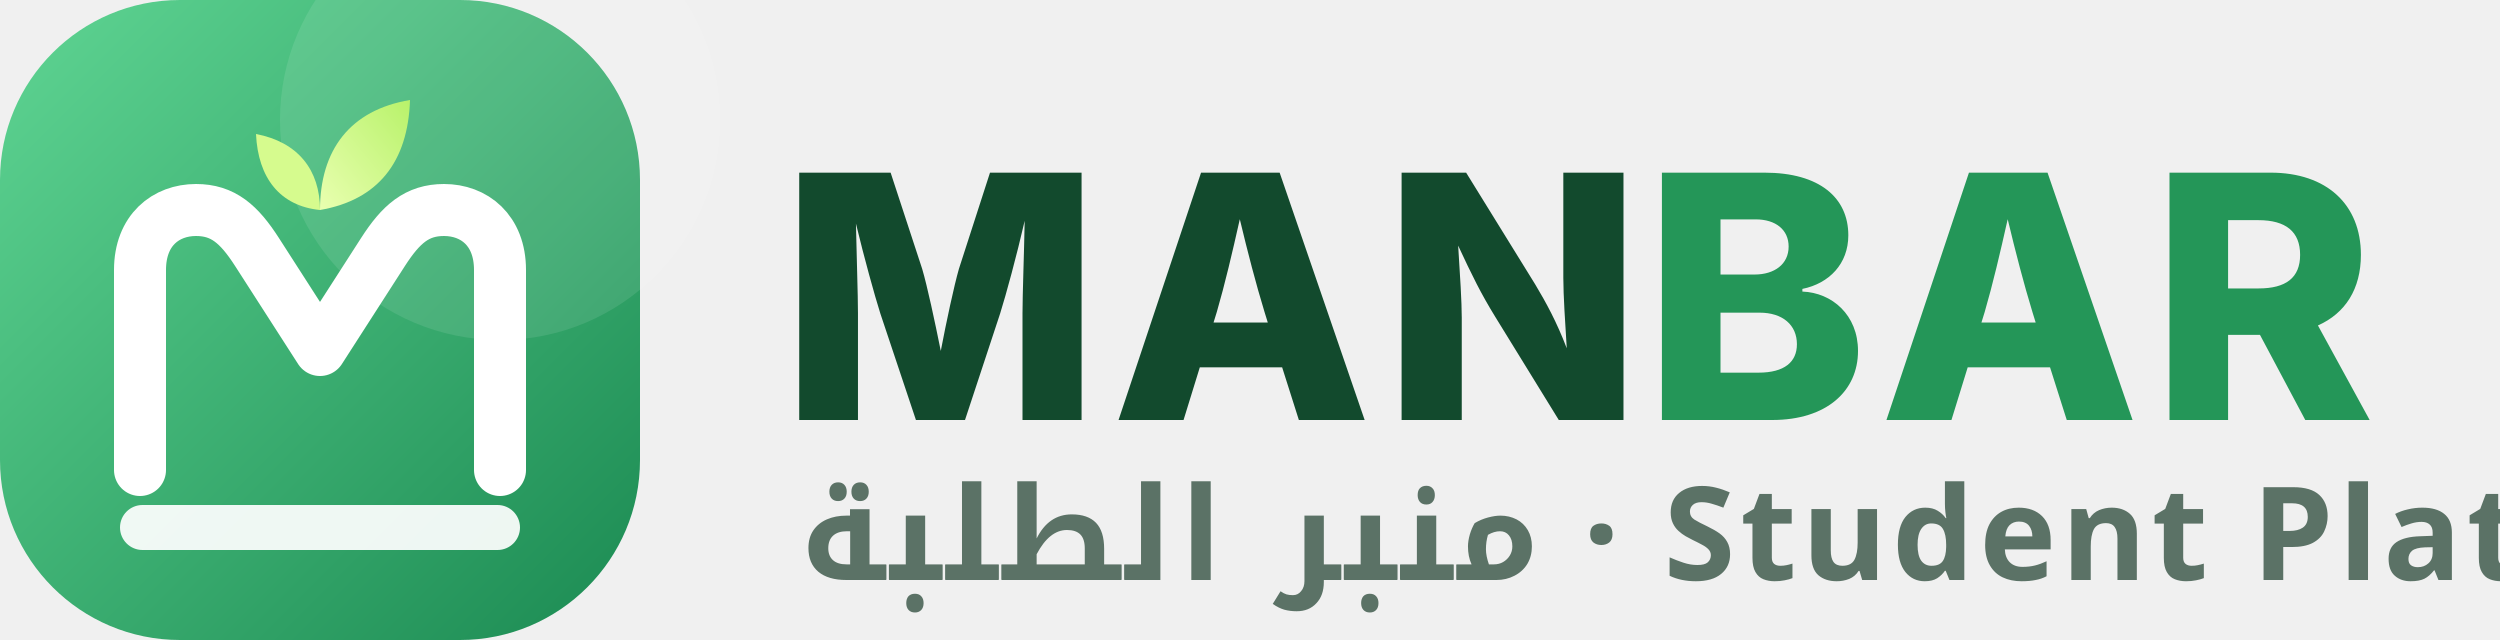
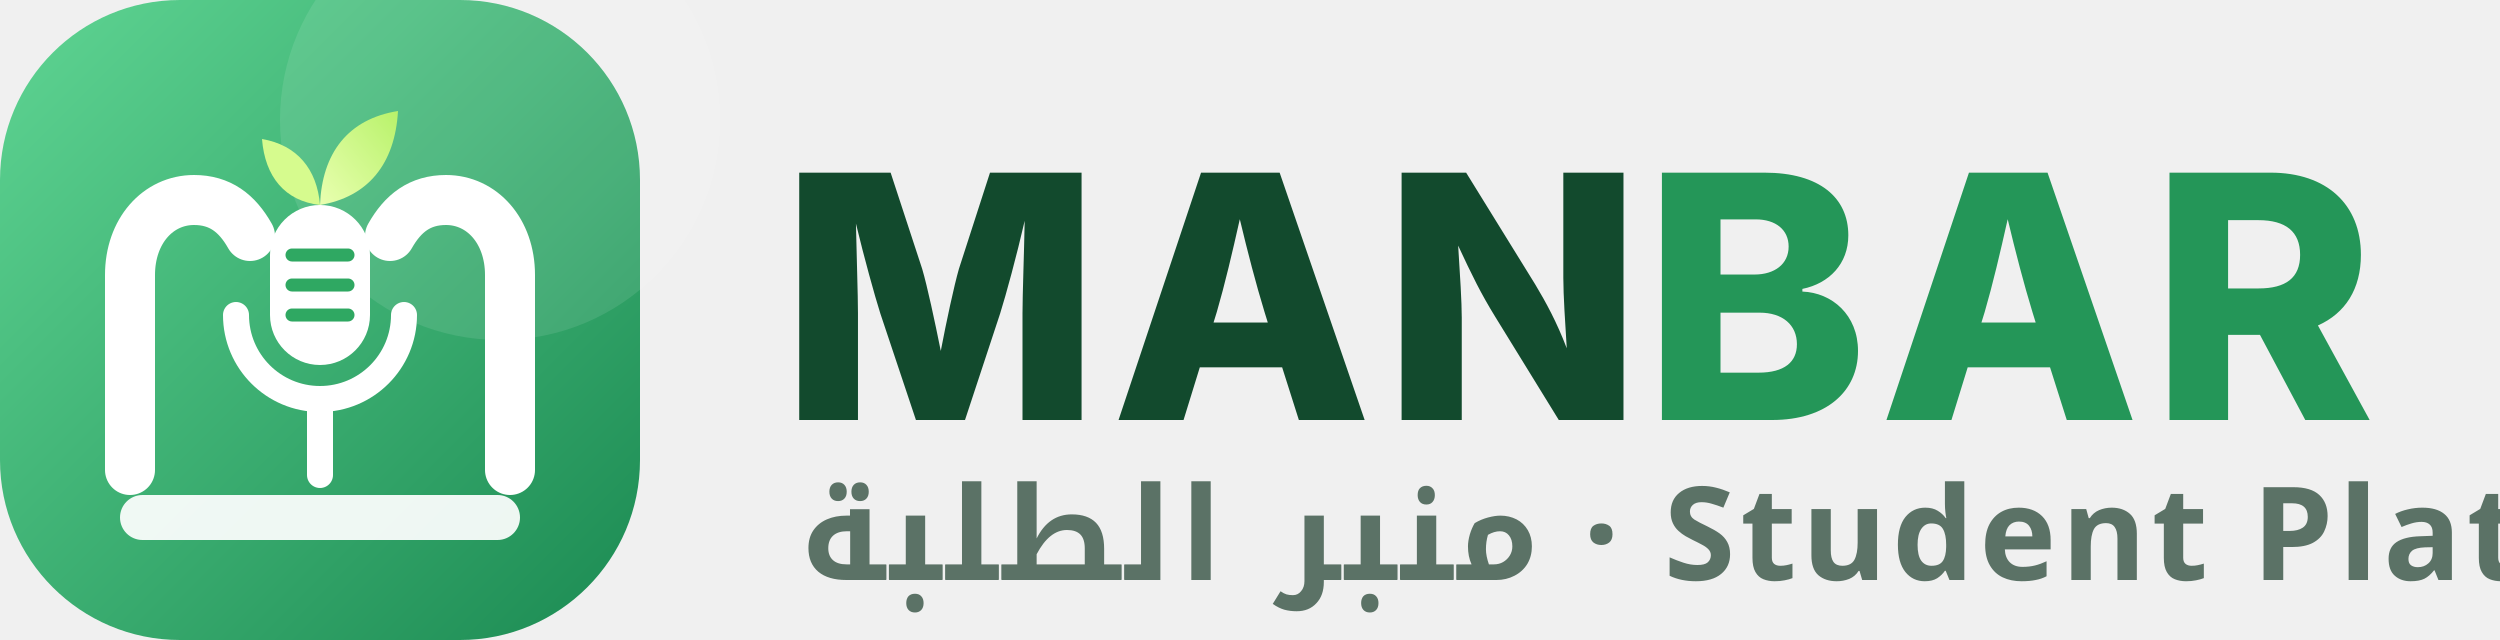
<svg xmlns="http://www.w3.org/2000/svg" viewBox="0 0 250 64" role="img" aria-label="MANBAR - منبر">
  <defs>
-     <linearGradient id="g" x1="0" y1="0" x2="1" y2="1">
+     <linearGradient id="mg" x1="0" y1="0" x2="1" y2="1">
      <stop offset="0" stop-color="#5fd593" />
      <stop offset="1" stop-color="#1b8a52" />
    </linearGradient>
-     <linearGradient id="l" x1="0" y1="1" x2="1" y2="0">
+     <linearGradient id="ml" x1="0" y1="1" x2="1" y2="0">
      <stop offset="0" stop-color="#e9ffb0" />
      <stop offset="1" stop-color="#b8f26a" />
    </linearGradient>
  </defs>
-   <rect width="64" height="64" rx="18" fill="url(#g)" />
+   <rect width="64" height="64" rx="18" fill="url(#mg)" />
  <circle cx="50" cy="12" r="22" fill="#fff" opacity=".10" />
-   <path d="M14 47V27c0-4 2.600-6 5.600-6 2.700 0 4.300 1.400 6.100 4.200L32 35l6.300-9.800c1.800-2.800 3.400-4.200 6.100-4.200 3 0 5.600 2 5.600 6v20" fill="none" stroke="#fff" stroke-width="5.200" stroke-linecap="round" stroke-linejoin="round" />
-   <rect x="12" y="50.500" width="40" height="4.500" rx="2.250" fill="#fff" opacity=".92" />
-   <path d="M32 21c0-6 3-10 9-11-.2 6.200-3.200 10-9 11z" fill="url(#l)" />
-   <path d="M32 21c0-4-2.200-6.800-6.400-7.600.2 4.400 2.400 7.200 6.400 7.600z" fill="#d6fb8e" />
+   <path d="M13 47V27.5c0-4.400 2.800-7.500 6.400-7.500 2.600 0 4.300 1.300 5.600 3.600" fill="none" stroke="#fff" stroke-width="5" stroke-linecap="round" stroke-linejoin="round" />
+   <path d="M51 47V27.5c0-4.400-2.800-7.500-6.400-7.500-2.600 0-4.300 1.300-5.600 3.600" fill="none" stroke="#fff" stroke-width="5" stroke-linecap="round" stroke-linejoin="round" />
+   <rect x="27" y="20.500" width="10" height="16" rx="5" fill="#fff" />
+   <path d="M29.200 25.500h5.600M29.200 28.500h5.600M29.200 31.500h5.600" stroke="#2fa862" stroke-width="1.300" stroke-linecap="round" />
+   <path d="M23.600 31.500a8.400 8.400 0 0 0 16.800 0" fill="none" stroke="#fff" stroke-width="2.600" stroke-linecap="round" />
+   <path d="M32 40v7.500" stroke="#fff" stroke-width="2.600" stroke-linecap="round" />
+   <rect x="12" y="49.500" width="40" height="4.500" rx="2.250" fill="#fff" opacity=".92" />
+   <path d="M32 20.500c.2-5.200 2.800-8.600 7.800-9.400-.3 5.300-3 8.600-7.800 9.400z" fill="url(#ml)" />
+   <path d="M32 20.500c-.3-3.600-2.300-6-5.800-6.600.3 3.800 2.300 6.200 5.800 6.600z" fill="#d6fb8e" />
  <text x="78" y="42" font-family="'Plus Jakarta Sans','Inter',system-ui,sans-serif" font-weight="800" font-size="34" letter-spacing="1" fill="#124a2d">MAN<tspan fill="#249658">BAR</tspan>
  </text>
  <text x="80" y="58" font-family="'Cairo','Noto Kufi Arabic',system-ui,sans-serif" font-weight="600" font-size="13" fill="#5b7266" letter-spacing=".5">منبر الطلبة · Student Platform</text>
</svg>
